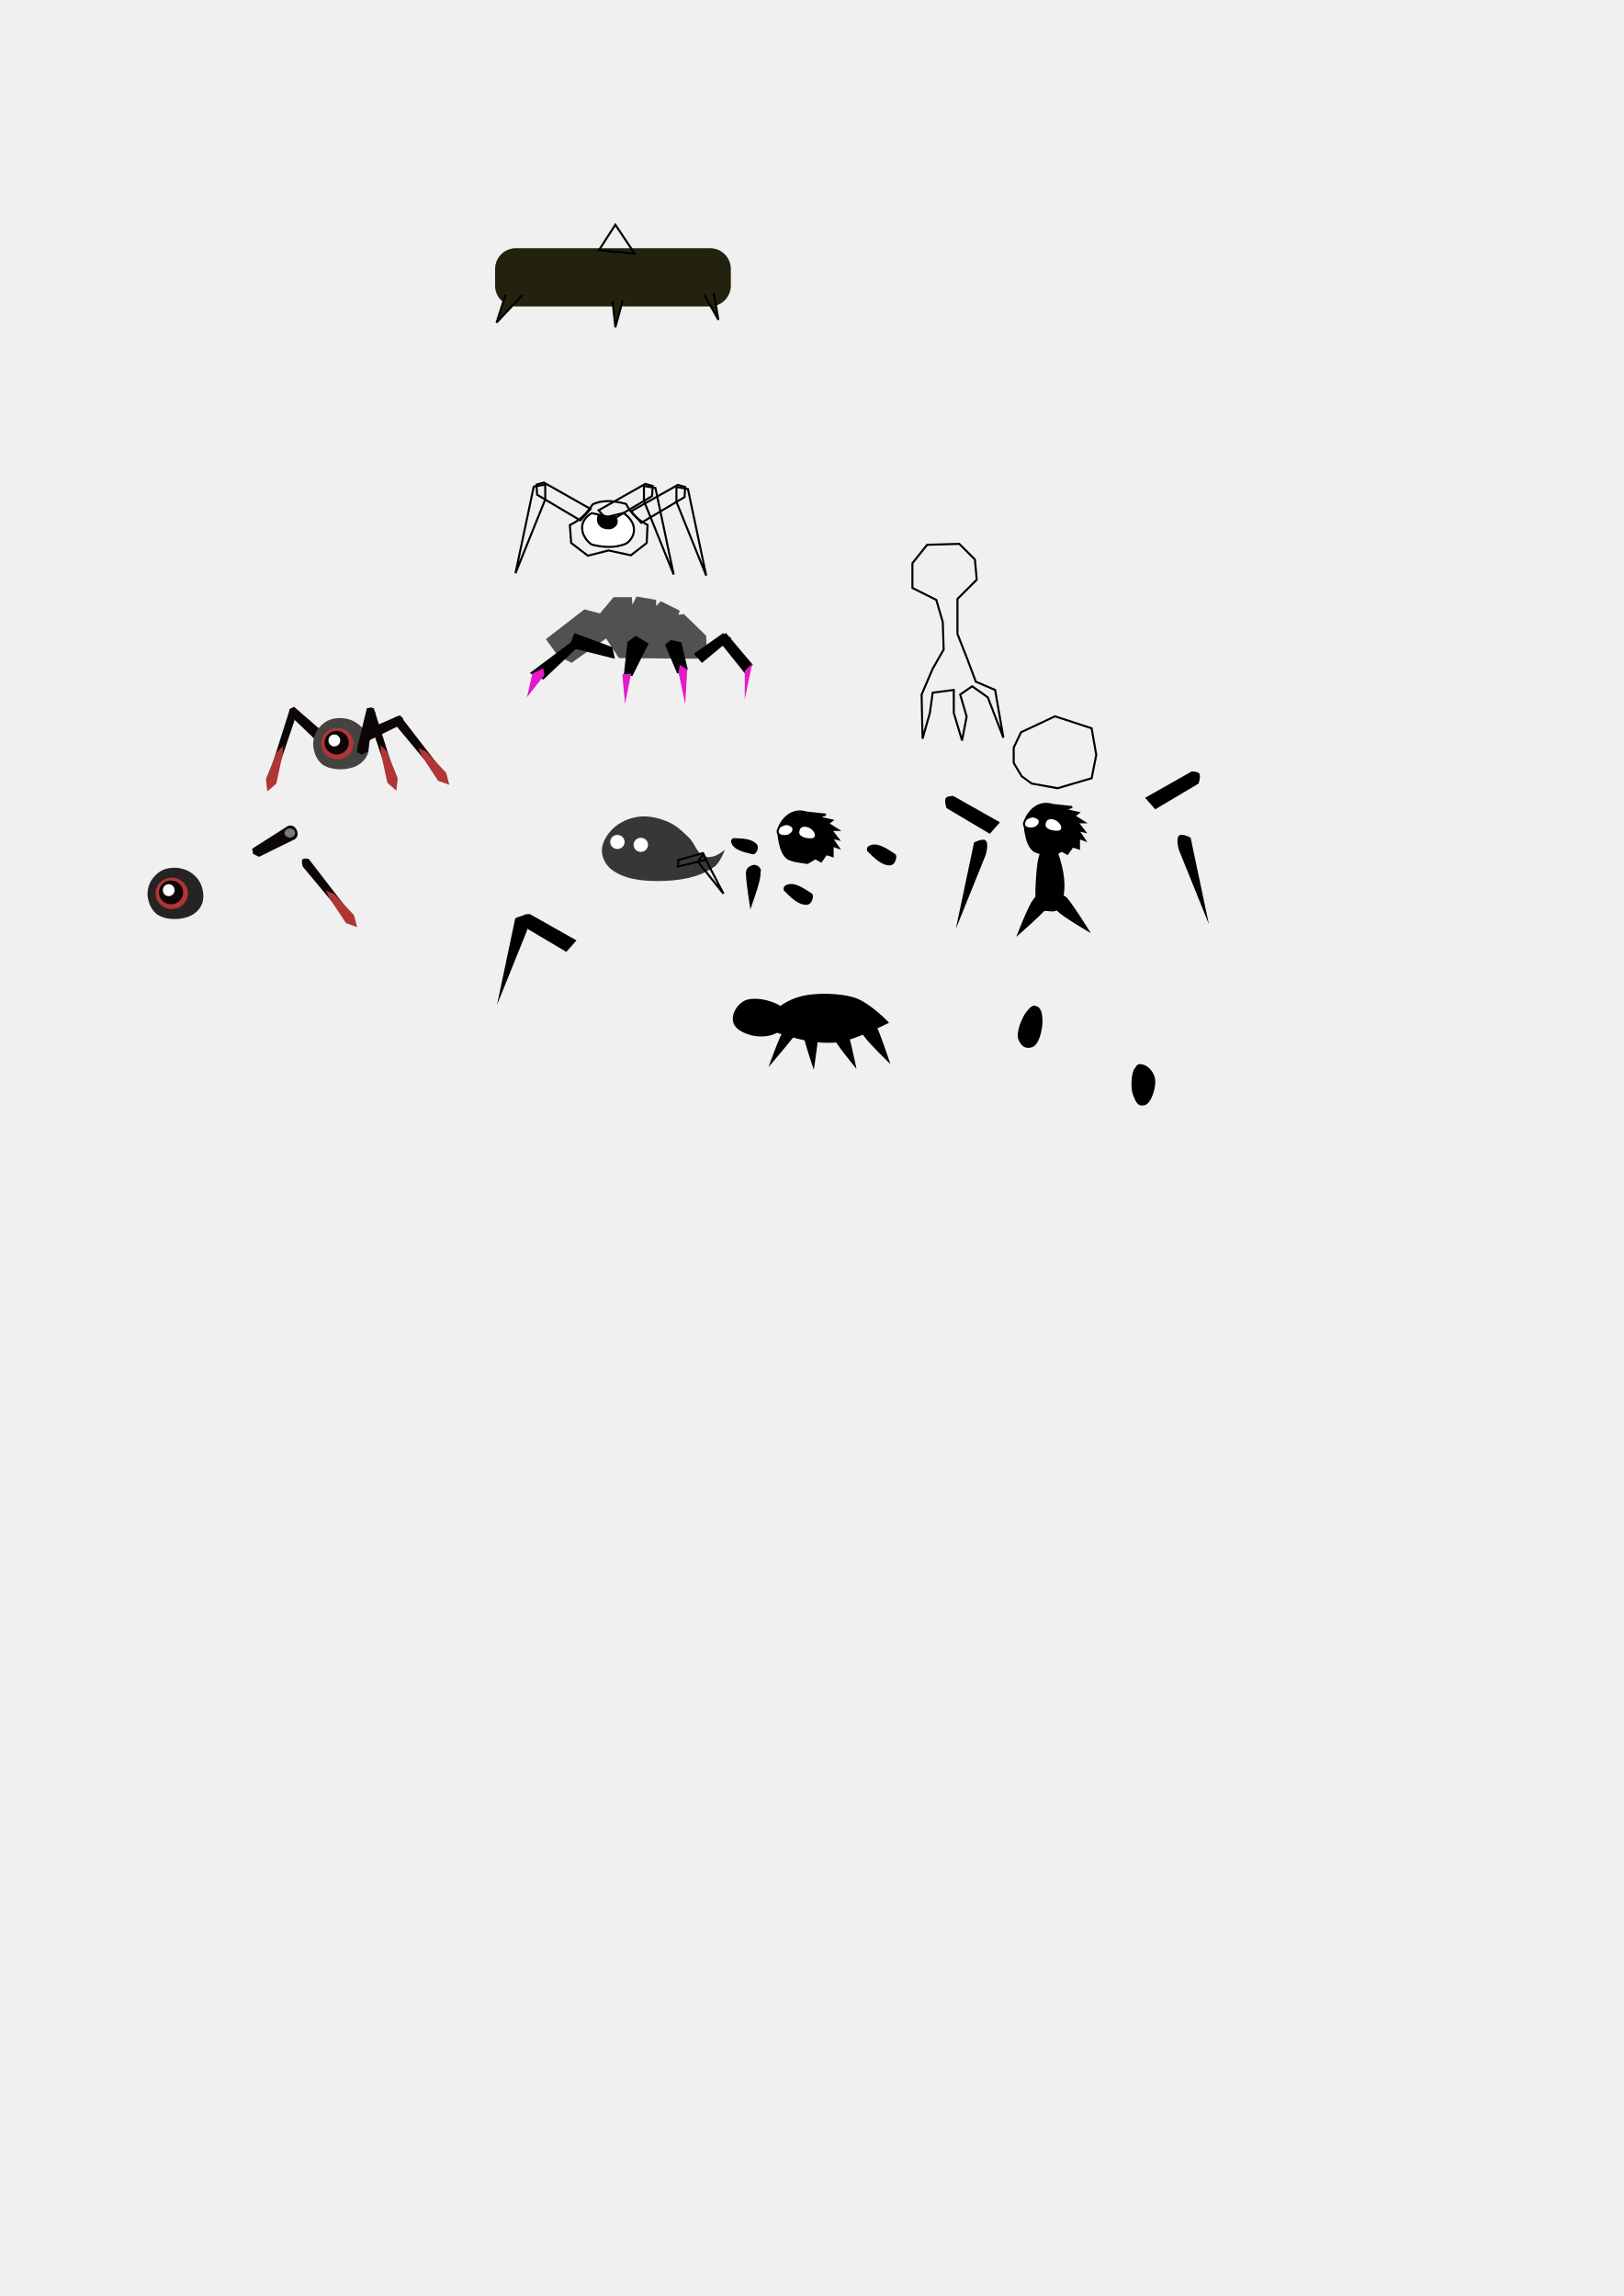
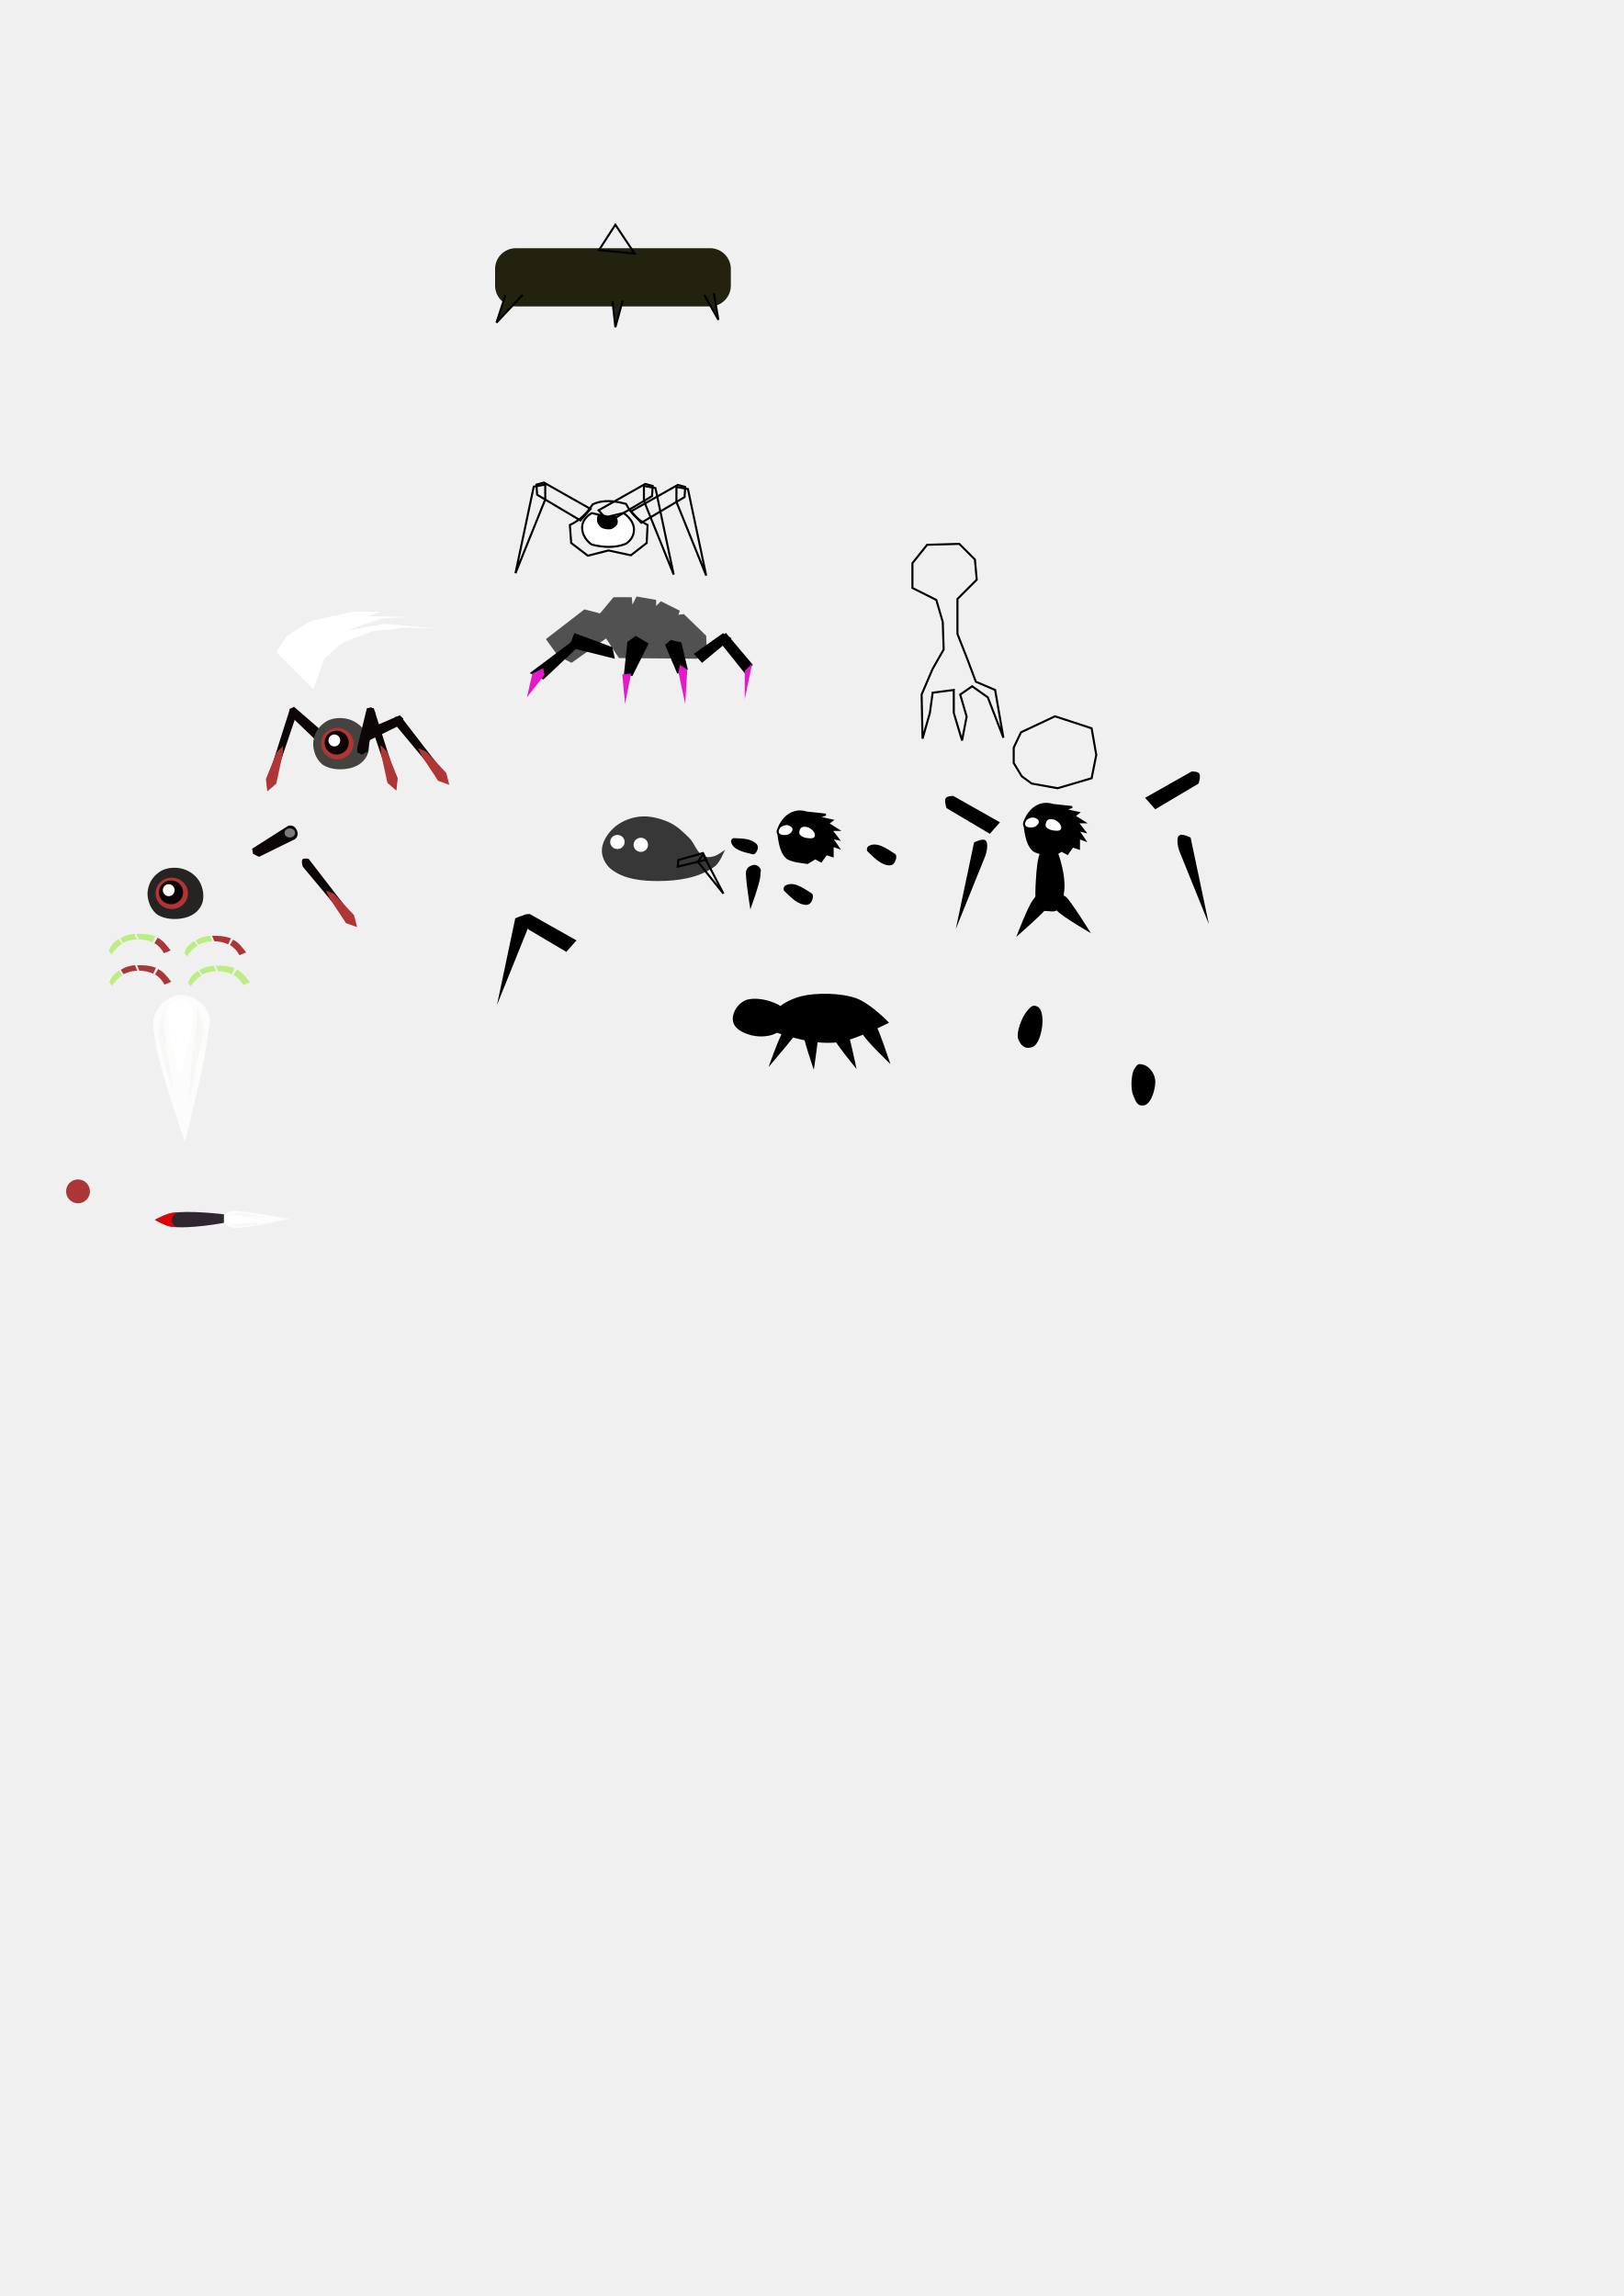
<svg xmlns="http://www.w3.org/2000/svg" width="210mm" height="297mm" viewBox="0 0 210 297" version="1.1" id="svg5">
  <defs id="defs2" />
  <g id="layer1">
    <path style="fill:#0d0606;fill-opacity:1;stroke:none;stroke-width:0.265px;stroke-linecap:butt;stroke-linejoin:miter;stroke-opacity:1" d="m 41.881,94.774 0.474,0.568 -0.316,0.6 -0.853,0.126 -3.726,-3.568 V 91.711 l 0.568,-0.284 z" id="path19196-2" />
    <path style="fill:#0d0606;fill-opacity:1;stroke:none;stroke-width:0.265px;stroke-linecap:butt;stroke-linejoin:miter;stroke-opacity:1" d="m 37.997,91.648 0.316,0.884 -3.094,9.157 -0.6,0.505 -0.126,-1.042 3,-9.441 z" id="path20650-9" />
    <path style="fill:#b03636;fill-opacity:1;stroke:none;stroke-width:0.265px;stroke-linecap:butt;stroke-linejoin:miter;stroke-opacity:1" d="m 36.565,97.544 -0.834,3.83 -1.16,0.999 -0.179,-1.597 1.412,-3.491 0.819,-0.785 z" id="path20652-1" />
    <path style="fill:#0d0606;fill-opacity:1;stroke:none;stroke-width:0.265px;stroke-linecap:butt;stroke-linejoin:miter;stroke-opacity:1" d="m 47.024,94.549 -0.623,0.399 0.12,0.667 0.775,0.378 4.63,-2.276 0.238,-0.752 -0.456,-0.443 z" id="path19196" />
    <path style="fill:#454340;stroke:none;stroke-width:0.265px;stroke-linecap:butt;stroke-linejoin:miter;stroke-opacity:1;fill-opacity:1" d="m 40.524,95.891 c 0.086,-0.594 0.268,-1.134 0.608,-1.586 0.41,-0.546 0.982,-1.027 1.632,-1.238 0.821,-0.266 1.779,-0.243 2.588,0.056 0.75,0.277 1.452,0.829 1.857,1.519 0.434,0.739 0.615,1.691 0.45,2.532 -0.115,0.587 -0.493,1.14 -0.957,1.519 -0.574,0.47 -1.343,0.715 -2.082,0.788 -0.908,0.09 -1.905,-0.003 -2.701,-0.45 -0.475,-0.267 -0.822,-0.752 -1.069,-1.238 -0.231,-0.566 -0.406,-1.187 -0.327,-1.902 z" id="path18918" />
    <rect style="fill:#22220f;fill-opacity:1;fill-rule:evenodd;stroke:none;stroke-width:2;stroke-linecap:round;stroke-linejoin:round;paint-order:stroke fill markers" id="rect286" width="30.491" height="7.533" x="64.031" y="32.105" rx="2.689" ry="2.689" />
    <path style="fill:#22220f;stroke:#000000;stroke-width:0.265px;stroke-linecap:butt;stroke-linejoin:miter;stroke-opacity:1;fill-opacity:1" d="m 65.384,38.146 -1.171,3.588 3.368,-3.588" id="path2309" />
    <path style="fill:#22220f;stroke:#000000;stroke-width:0.265px;stroke-linecap:butt;stroke-linejoin:miter;stroke-opacity:1;fill-opacity:1" d="m 91.083,38.146 1.83,3.222 -0.586,-3.441" id="path2311" />
    <path style="fill:#22220f;stroke:#000000;stroke-width:0.265px;stroke-linecap:butt;stroke-linejoin:miter;stroke-opacity:1;fill-opacity:1" d="m 79.222,38.952 0.366,3.368 0.952,-3.441" id="path2313" />
    <path style="fill:none;stroke:#000000;stroke-width:0.265px;stroke-linecap:butt;stroke-linejoin:miter;stroke-opacity:1" d="m 77.464,32.362 2.123,-3.295 2.489,3.734 z" id="path2315" />
    <path style="fill:none;stroke:#000000;stroke-width:0.265px;stroke-linecap:butt;stroke-linejoin:miter;stroke-opacity:1" d="m 78.699,71.204 2.896,0.625 2.044,-1.59 0.114,-2.328 c -1.035,-0.586 -2.045,-1.246 -2.782,-2.726 -1.438,-0.379 -2.877,-0.611 -4.315,0.057 -1.079,1.645 -2.023,2.217 -2.953,2.669 l 0.17,2.328 2.158,1.647 z" id="path2441" />
    <path style="fill:#ffffff;stroke:#000000;stroke-width:0.265px;stroke-linecap:butt;stroke-linejoin:miter;stroke-opacity:1;fill-opacity:1" d="m 78.642,66.832 -2.101,-0.454 c 0,0 -1.319,0.63 -1.249,1.987 0.07,1.357 1.246,2.081 1.246,2.081 1.403,0.353 2.953,0.477 4.375,-0.093 0,0 1.098,-0.566 1.079,-1.874 -0.02,-1.308 -1.363,-2.115 -1.363,-2.115 z" id="path2591" />
    <path style="fill:#000000;fill-opacity:1;stroke:none;stroke-width:0.265px;stroke-linecap:butt;stroke-linejoin:miter;stroke-opacity:1" d="m 77.214,67.027 c -0.011,0.202 -0.02,0.51 0.132,0.742 0.153,0.232 0.311,0.449 0.595,0.564 0.285,0.115 0.772,0.176 1.058,0.119 0.287,-0.057 0.594,-0.315 0.695,-0.445 0.101,-0.13 0.138,-0.174 0.171,-0.283 0.033,-0.109 0.036,-0.172 0.027,-0.37 -0.009,-0.198 -0.265,-0.653 -0.265,-0.653 l -1.058,0.089 -1.224,-0.208 c 0,0 -0.121,0.244 -0.132,0.445 z" id="path2593" />
    <path style="fill:none;stroke:#000000;stroke-width:0.265px;stroke-linecap:butt;stroke-linejoin:miter;stroke-opacity:1" d="m 81.624,66.139 6.037,-3.412 0.962,0.262 -0.087,1.312 -5.599,3.324 z" id="path2595" />
    <path style="fill:none;stroke:#000000;stroke-width:0.265px;stroke-linecap:butt;stroke-linejoin:miter;stroke-opacity:1" d="m 87.486,62.99 v 1.925 l 3.849,9.536 -2.362,-11.198 z" id="path2597" />
    <path style="fill:none;stroke:#000000;stroke-width:0.265px;stroke-linecap:butt;stroke-linejoin:miter;stroke-opacity:1" d="M 76.38,65.835 70.343,62.423 69.381,62.686 l 0.087,1.312 5.599,3.324 z" id="path2595-5" />
    <path style="fill:none;stroke:#000000;stroke-width:0.265px;stroke-linecap:butt;stroke-linejoin:miter;stroke-opacity:1" d="m 70.518,62.686 v 1.925 l -3.849,9.536 2.362,-11.198 z" id="path2597-9" />
    <path style="fill:#000000;fill-opacity:1;stroke:none;stroke-width:0.265px;stroke-linecap:butt;stroke-linejoin:miter;stroke-opacity:1" d="m 74.556,121.647 -6.037,-3.412 c 0,0 -0.769,-0.008 -0.962,0.262 -0.254,0.357 0.087,1.312 0.087,1.312 l 5.599,3.324 z" id="path2595-5-5" />
    <path style="fill:#000000;fill-opacity:1;stroke:none;stroke-width:0.265px;stroke-linecap:butt;stroke-linejoin:miter;stroke-opacity:1" d="m 68.125,118.536 c 0.491,0.412 0,1.925 0,1.925 l -3.849,9.536 2.362,-11.198 c 0,0 1.102,-0.586 1.487,-0.262 z" id="path2597-9-4" />
    <path style="fill:none;stroke:#000000;stroke-width:0.265px;stroke-linecap:butt;stroke-linejoin:miter;stroke-opacity:1" d="m 77.42,66.01 6.037,-3.412 0.962,0.262 -0.087,1.312 -5.599,3.324 z" id="path2595-5-5-9" />
    <path style="fill:none;stroke:#000000;stroke-width:0.265px;stroke-linecap:butt;stroke-linejoin:miter;stroke-opacity:1" d="m 83.281,62.861 v 1.925 l 3.849,9.536 -2.362,-11.198 z" id="path2597-9-4-1" />
    <path style="fill:#515151;stroke:none;stroke-width:0.265px;stroke-linecap:butt;stroke-linejoin:miter;stroke-opacity:1;fill-opacity:1" d="m 72.176,84.861 -1.575,-2.187 4.987,-3.849 2.012,0.525 1.75,-2.1 h 2.362 l 0.087,0.962 0.525,-1.05 2.537,0.437 v 0.787 l 0.612,-0.612 2.45,1.225 -0.175,0.525 0.7,-0.087 2.887,2.8 0.087,2.1 -1.312,0.875 -10.061,-0.087 -1.662,-2.537 -4.462,3.149 z" id="path5584" />
    <path style="fill:#000000;stroke:#000000;stroke-width:0.265px;stroke-linecap:butt;stroke-linejoin:miter;stroke-opacity:1;fill-opacity:1" d="m 86.786,82.936 -0.612,0.525 1.487,3.499 1.137,-0.437 -0.787,-3.324 z" id="path7040" />
    <path style="fill:#e41ac9;stroke:none;stroke-width:0.265px;stroke-linecap:butt;stroke-linejoin:miter;stroke-opacity:1;fill-opacity:1" d="M 87.748,86.961 88.623,91.073 88.885,86.611 87.923,85.998 Z" id="path7042" />
    <path style="fill:#000000;stroke:#000000;stroke-width:0.265px;stroke-linecap:butt;stroke-linejoin:miter;stroke-opacity:1;fill-opacity:1" d="m 89.935,84.599 3.587,-2.537 0.875,0.525 -3.587,2.975 z" id="path7770" />
    <path style="fill:#000000;stroke:#000000;stroke-width:0.265px;stroke-linecap:butt;stroke-linejoin:miter;stroke-opacity:1;fill-opacity:1" d="m 93.872,82.062 3.324,3.937 -0.875,0.875 -3.149,-3.937 z" id="path8498" />
    <path style="fill:#e41ac9;stroke:none;stroke-width:0.265px;stroke-linecap:butt;stroke-linejoin:miter;stroke-opacity:1;fill-opacity:1" d="m 96.322,86.786 v 3.674 l 0.962,-4.637 z" id="path8500" />
    <path style="fill:#000000;stroke:#000000;stroke-width:0.265px;stroke-linecap:butt;stroke-linejoin:miter;stroke-opacity:1;fill-opacity:1" d="m 81.274,83.111 0.962,-0.7 1.487,0.875 -2.012,4.024 -0.875,-0.175 z" id="path9228" />
    <path style="fill:#e41ac9;stroke:none;stroke-width:0.265px;stroke-linecap:butt;stroke-linejoin:miter;stroke-opacity:1;fill-opacity:1" d="m 80.487,87.223 0.35,3.849 0.787,-3.937 z" id="path9230" />
    <path style="fill:#000000;stroke:#000000;stroke-width:0.265px;stroke-linecap:butt;stroke-linejoin:miter;stroke-opacity:1;fill-opacity:1" d="m 79.087,83.811 -4.724,-1.75 -0.612,1.575 5.599,1.4 z" id="path9958" />
    <path style="fill:#000000;stroke:#000000;stroke-width:0.265px;stroke-linecap:butt;stroke-linejoin:miter;stroke-opacity:1;fill-opacity:1" d="m 74.013,83.111 -5.249,3.937 1.487,0.7 4.549,-4.287 z" id="path9960" />
    <path style="fill:#e41ac9;stroke:none;stroke-width:0.265px;stroke-linecap:butt;stroke-linejoin:miter;stroke-opacity:1;fill-opacity:1" d="m 68.851,87.136 -0.7,3.062 2.275,-2.887 -0.175,-0.875 z" id="path9962" />
    <path style="fill:none;stroke:#000000;stroke-width:0.265px;stroke-linecap:butt;stroke-linejoin:miter;stroke-opacity:1" d="m 122.049,84.02 -0.119,-3.565 -0.832,-2.852 -3.09,-1.545 v -3.209 l 1.901,-2.377 4.159,-0.119 2.02,2.02 0.238,2.614 -2.496,2.496 v 4.516 l 1.307,3.328 1.07,2.852 2.496,1.07 1.07,6.18 -2.02,-5.229 -2.02,-1.426 -1.545,1.07 0.832,2.852 -0.594,3.09 -1.07,-3.565 v -2.971 l -2.733,0.357 -0.357,2.614 -0.951,3.328 -0.119,-5.704 1.426,-3.328 z" id="path12142" />
    <path style="fill:#373737;stroke:none;stroke-width:0.265px;stroke-linecap:butt;stroke-linejoin:miter;stroke-opacity:1;fill-opacity:1" d="m 77.84,110.046 c 1e-6,-1.063 0.664,-2.112 1.426,-2.852 0.877,-0.852 2.115,-1.39 3.328,-1.545 1.318,-0.169 2.708,0.173 3.922,0.713 1.006,0.448 1.829,1.248 2.614,2.02 0.723,0.711 0.987,1.937 1.901,2.377 0.393,0.189 0.887,0.114 1.307,0 0.531,-0.144 1.426,-0.832 1.426,-0.832 0,0 -0.637,1.641 -1.307,2.139 -2.005,1.491 -4.751,1.887 -7.249,1.901 -2.123,0.012 -4.523,-0.216 -6.18,-1.545 -0.691,-0.554 -1.188,-1.491 -1.188,-2.377 z" id="path12207" />
    <ellipse style="fill:#ffffff;fill-opacity:1;fill-rule:evenodd;stroke:none;stroke-width:0.865;stroke-linecap:round;stroke-linejoin:round;stroke-dasharray:none;stroke-opacity:1;paint-order:stroke fill markers" id="path12263" cx="82.88" cy="109.283" rx="0.933" ry="0.913" />
    <ellipse style="fill:#ffffff;fill-opacity:1;fill-rule:evenodd;stroke:none;stroke-width:0.865;stroke-linecap:round;stroke-linejoin:round;stroke-dasharray:none;stroke-opacity:1;paint-order:stroke fill markers" id="path12263-1" cx="79.849" cy="108.914" rx="0.933" ry="0.913" />
    <path style="fill:none;stroke:#000000;stroke-width:0.265px;stroke-linecap:butt;stroke-linejoin:miter;stroke-opacity:1" d="m 87.737,111.245 3.186,-0.894 0.427,0.855 -3.691,0.894 z" id="path13081" />
    <path style="fill:none;stroke:#000000;stroke-width:0.265px;stroke-linecap:butt;stroke-linejoin:miter;stroke-opacity:1" d="m 90.923,110.507 2.642,5.09 -3.303,-4.119 z" id="path13083" />
    <path style="fill:#000000;stroke:#000000;stroke-width:0.265px;stroke-linecap:butt;stroke-linejoin:miter;stroke-opacity:1;fill-opacity:1" d="m 101.785,110.957 c -0.495,-0.44 -0.749,-1.129 -0.893,-1.776 -0.188,-0.84 -0.368,-1.84 0.068,-2.582 1.354,-2.303 3.329,-1.495 3.329,-1.495 l 2.514,0.272 -1.019,0.34 1.834,0.408 -0.544,0.408 1.291,0.815 h -0.883 l 0.951,1.223 -0.883,-0.204 0.883,1.291 -0.747,-0.272 v 1.359 l -0.815,-0.272 -0.679,0.951 -0.747,-0.408 -1.019,0.611 -1.359,-0.204 c 0,0 -0.942,-0.164 -1.281,-0.466 z" id="path13085" />
    <path style="fill:#ffffff;fill-opacity:1;stroke:#000000;stroke-width:0.265px;stroke-linecap:butt;stroke-linejoin:miter;stroke-opacity:1" d="m 103.528,106.98 c 0.312,-0.24 0.765,-0.201 1.114,-0.049 0.366,0.159 0.744,0.495 0.866,0.936 0.044,0.159 0.018,0.375 -0.083,0.493 -0.219,0.257 -0.601,0.227 -0.907,0.197 -0.407,-0.04 -0.864,-0.15 -1.155,-0.493 -0.084,-0.099 -0.13,-0.254 -0.124,-0.394 0.011,-0.257 0.108,-0.551 0.289,-0.69 z" id="path13087" />
    <path style="fill:#ffffff;fill-opacity:1;stroke:#000000;stroke-width:0.265px;stroke-linecap:butt;stroke-linejoin:miter;stroke-opacity:1" d="m 101.961,106.63 c -0.257,-0.086 -0.575,0.013 -0.784,0.108 -0.209,0.096 -0.358,0.169 -0.454,0.379 -0.095,0.21 -0.251,0.434 -0.041,0.759 0.21,0.325 1.017,0.335 1.361,0.163 0.345,-0.173 0.607,-0.454 0.577,-0.813 -0.03,-0.358 -0.403,-0.51 -0.66,-0.596 z" id="path13089" />
    <path style="fill:#000000;fill-opacity:1;stroke:#000000;stroke-width:0.265px;stroke-linecap:butt;stroke-linejoin:miter;stroke-opacity:1" d="m 133.644,109.975 c -0.495,-0.44 -0.749,-1.129 -0.893,-1.776 -0.188,-0.84 -0.368,-1.84 0.068,-2.582 1.354,-2.303 3.329,-1.495 3.329,-1.495 l 2.514,0.272 -1.019,0.34 1.834,0.408 -0.544,0.408 1.291,0.815 h -0.883 l 0.951,1.223 -0.883,-0.204 0.883,1.291 -0.747,-0.272 v 1.359 l -0.815,-0.272 -0.679,0.951 -0.747,-0.408 -1.019,0.611 -1.359,-0.204 c 0,0 -0.942,-0.164 -1.281,-0.466 z" id="path13085-4" />
    <path style="fill:#ffffff;fill-opacity:1;stroke:#000000;stroke-width:0.265px;stroke-linecap:butt;stroke-linejoin:miter;stroke-opacity:1" d="m 135.388,105.998 c 0.312,-0.24 0.765,-0.201 1.114,-0.049 0.366,0.159 0.744,0.495 0.866,0.936 0.044,0.159 0.018,0.375 -0.083,0.493 -0.219,0.257 -0.601,0.227 -0.907,0.197 -0.407,-0.04 -0.864,-0.15 -1.155,-0.493 -0.084,-0.099 -0.13,-0.254 -0.124,-0.394 0.011,-0.257 0.108,-0.551 0.289,-0.69 z" id="path13087-0" />
    <path style="fill:#ffffff;fill-opacity:1;stroke:#000000;stroke-width:0.265px;stroke-linecap:butt;stroke-linejoin:miter;stroke-opacity:1" d="m 133.82,105.648 c -0.257,-0.086 -0.575,0.013 -0.784,0.108 -0.209,0.096 -0.358,0.169 -0.454,0.379 -0.095,0.21 -0.251,0.434 -0.041,0.759 0.21,0.325 1.017,0.335 1.361,0.163 0.345,-0.173 0.607,-0.454 0.577,-0.813 -0.03,-0.358 -0.403,-0.51 -0.66,-0.596 z" id="path13089-6" />
    <path style="fill:#000000;fill-opacity:1;stroke:none;stroke-width:0.265px;stroke-linecap:butt;stroke-linejoin:miter;stroke-opacity:1" d="m 112.305,109.473 c -0.189,0.123 -0.254,0.514 -0.091,0.67 0.879,0.844 1.758,1.808 2.893,1.797 0.242,-0.003 0.491,-0.185 0.609,-0.396 0.179,-0.319 0.337,-0.897 0.03,-1.096 -1.193,-0.778 -2.444,-1.627 -3.441,-0.974 z" id="path13091" />
    <path style="fill:#000000;fill-opacity:1;stroke:none;stroke-width:0.265px;stroke-linecap:butt;stroke-linejoin:miter;stroke-opacity:1" d="m 136.105,116.356 c 0.102,-0.22 0.207,-0.375 0.511,-0.479 0.304,-0.104 0.67,-0.265 1.222,0.115 0.552,0.379 3.248,4.717 3.248,4.717 0,0 -3.659,-2.114 -4.359,-2.88 -0.7,-0.765 -0.56,-0.448 -0.658,-0.719 -0.098,-0.271 -0.066,-0.533 0.036,-0.753 z" id="path13093" />
    <path style="fill:#000000;fill-opacity:1;stroke:none;stroke-width:0.265px;stroke-linecap:butt;stroke-linejoin:miter;stroke-opacity:1" d="m 101.528,114.583 c -0.189,0.123 -0.254,0.514 -0.091,0.67 0.879,0.844 1.758,1.808 2.893,1.797 0.242,-0.003 0.491,-0.185 0.609,-0.396 0.179,-0.319 0.337,-0.897 0.03,-1.096 -1.193,-0.778 -2.444,-1.627 -3.441,-0.974 z" id="path13091-5" />
    <path style="fill:#000000;fill-opacity:1;stroke:none;stroke-width:0.265px;stroke-linecap:butt;stroke-linejoin:miter;stroke-opacity:1" d="m 134.94,115.572 c 0.234,0.065 0.404,0.145 0.555,0.428 0.151,0.283 0.369,0.619 0.083,1.225 -0.286,0.605 -4.136,3.962 -4.136,3.962 0,0 1.501,-3.951 2.144,-4.764 0.643,-0.813 0.353,-0.625 0.605,-0.765 0.252,-0.14 0.515,-0.151 0.749,-0.086 z" id="path13093-5" />
    <path style="fill:#000000;fill-opacity:1;stroke:none;stroke-width:0.265px;stroke-linecap:butt;stroke-linejoin:miter;stroke-opacity:1" d="m 111.345,132.237 c 0.151,-0.19 0.29,-0.316 0.61,-0.345 0.32,-0.029 0.714,-0.099 1.161,0.4 0.447,0.499 2.043,5.35 2.043,5.35 0,0 -3.057,-2.918 -3.557,-3.827 -0.499,-0.909 -0.438,-0.568 -0.47,-0.854 -0.031,-0.286 0.062,-0.533 0.212,-0.723 z" id="path13093-5-6" />
    <path style="fill:#000000;fill-opacity:1;stroke:none;stroke-width:0.265px;stroke-linecap:butt;stroke-linejoin:miter;stroke-opacity:1" d="m 107.616,132.464 c 0.172,-0.171 0.325,-0.28 0.646,-0.272 0.321,0.008 0.721,-0.016 1.106,0.532 0.386,0.547 1.409,5.551 1.409,5.551 0,0 -2.698,-3.253 -3.089,-4.213 -0.391,-0.961 -0.37,-0.615 -0.367,-0.903 0.002,-0.288 0.123,-0.523 0.295,-0.694 z" id="path13093-5-6-3" />
    <path style="fill:#000000;fill-opacity:1;stroke:none;stroke-width:0.265px;stroke-linecap:butt;stroke-linejoin:miter;stroke-opacity:1" d="m 104.312,131.828 c 0.221,-0.101 0.402,-0.15 0.7,-0.03 0.299,0.119 0.681,0.236 0.853,0.883 0.171,0.647 -0.609,5.694 -0.609,5.694 0,0 -1.399,-3.988 -1.431,-5.024 -0.032,-1.036 -0.133,-0.705 -0.03,-0.974 0.102,-0.269 0.297,-0.447 0.518,-0.548 z" id="path13093-5-6-3-2" />
    <path style="fill:#000000;fill-opacity:1;stroke:none;stroke-width:0.265px;stroke-linecap:butt;stroke-linejoin:miter;stroke-opacity:1" d="m 103.036,131.483 c 0.291,-0.101 0.507,-0.15 0.722,-0.03 0.215,0.119 0.516,0.236 0.235,0.883 -0.282,0.647 -4.593,5.694 -4.593,5.694 0,0 1.391,-3.988 2.084,-5.024 0.693,-1.036 0.361,-0.705 0.651,-0.974 0.291,-0.269 0.61,-0.447 0.901,-0.548 z" id="path13093-5-6-3-2-6" />
    <path style="fill:#000000;fill-opacity:1;stroke:none;stroke-width:0.265px;stroke-linecap:butt;stroke-linejoin:miter;stroke-opacity:1" d="m 94.551,108.888 c -0.045,-0.196 0.153,-0.477 0.353,-0.468 1.08,0.049 2.232,0.024 2.95,0.759 0.152,0.158 0.2,0.428 0.146,0.633 -0.082,0.309 -0.335,0.764 -0.654,0.689 -1.239,-0.29 -2.559,-0.574 -2.795,-1.613 z" id="path13091-5-8" />
    <path style="fill:#000000;fill-opacity:1;stroke:none;stroke-width:0.265px;stroke-linecap:butt;stroke-linejoin:miter;stroke-opacity:1" d="m 97.901,111.959 c -0.2,-0.087 -0.364,-0.13 -0.634,-0.026 -0.27,0.103 -0.617,0.204 -0.772,0.765 -0.155,0.561 0.551,4.931 0.551,4.931 0,0 1.267,-3.453 1.296,-4.351 0.029,-0.898 0.12,-0.611 0.028,-0.844 -0.093,-0.233 -0.269,-0.387 -0.469,-0.475 z" id="path13093-5-5" />
    <path style="fill:none;stroke:#000000;stroke-width:0.265px;stroke-linecap:butt;stroke-linejoin:miter;stroke-opacity:1" d="m 133.432,101.357 -1.292,-0.947 -1.034,-1.723 v -1.981 l 0.947,-1.981 4.393,-2.067 4.737,1.55 0.603,3.445 -0.603,3.015 -4.393,1.292 z" id="path13149" />
    <path style="fill:#000000;fill-opacity:1;stroke:none;stroke-width:0.265px;stroke-linecap:butt;stroke-linejoin:miter;stroke-opacity:1" d="m 134.65,110.028 c -0.48,0.86 -0.591,2.447 -0.672,3.79 -0.066,1.087 -0.175,2.449 0.158,3.273 0.34,0.842 0.989,0.724 1.503,0.775 0.466,0.046 0.997,0.133 1.384,-0.431 0.344,-0.5 0.564,-1.437 0.633,-2.325 0.076,-0.983 -0.07,-2.04 -0.277,-2.928 -0.258,-1.106 -0.608,-2.354 -1.147,-2.756 -0.506,-0.379 -1.168,-0.137 -1.582,0.603 z" id="path13151" />
    <path style="fill:#000000;fill-opacity:1;stroke:none;stroke-width:0.265px;stroke-linecap:butt;stroke-linejoin:miter;stroke-opacity:1" d="m 132.757,130.877 c -0.564,0.68 -1.415,2.728 -1.034,3.617 0.381,0.889 0.962,1.253 1.809,0.947 0.847,-0.306 1.252,-2.165 1.292,-3.101 0.04,-0.936 -0.105,-1.907 -0.689,-2.153 -0.584,-0.246 -0.814,0.009 -1.378,0.689 z" id="path13153" />
    <path style="fill:#000000;fill-opacity:1;stroke:none;stroke-width:0.265px;stroke-linecap:butt;stroke-linejoin:miter;stroke-opacity:1" d="m 146.728,138.234 c -0.437,0.647 -0.522,2.616 -0.172,3.445 0.35,0.83 0.558,1.503 1.464,1.292 0.906,-0.211 1.528,-2.357 1.378,-3.359 -0.15,-1.002 -0.952,-1.757 -1.55,-1.895 -0.598,-0.138 -0.683,-0.13 -1.12,0.517 z" id="path13155" />
    <path style="fill:#000000;stroke:none;stroke-width:0.265px;stroke-linecap:butt;stroke-linejoin:miter;stroke-opacity:1;fill-opacity:1" d="m 94.829,132.209 c 0.244,0.958 1.385,1.464 2.412,1.723 1.026,0.258 2.56,0.173 3.359,-0.431 0.799,-0.604 1.246,-1.582 1.034,-2.412 -0.213,-0.83 -1.028,-1.222 -1.981,-1.55 -0.953,-0.329 -2.614,-0.575 -3.531,0 -0.917,0.575 -1.536,1.712 -1.292,2.67 z" id="path13157" />
    <path style="fill:#000000;fill-opacity:1;stroke:none;stroke-width:0.265px;stroke-linecap:butt;stroke-linejoin:miter;stroke-opacity:1" d="m 99.91,131.003 c 0.699,-0.737 1.954,-1.704 3.79,-2.153 1.836,-0.449 5.036,-0.422 6.976,0.258 1.941,0.68 4.306,3.187 4.306,3.187 0,0 -4.288,2.199 -6.374,2.498 -2.085,0.298 -4.181,-0.09 -5.771,-0.517 -1.59,-0.427 -3.384,-0.807 -3.704,-1.723 -0.32,-0.915 0.077,-0.814 0.775,-1.55 z" id="path13159" />
    <path style="fill:#000000;fill-opacity:1;stroke:none;stroke-width:0.265px;stroke-linecap:butt;stroke-linejoin:miter;stroke-opacity:1" d="m 129.329,106.371 -6.037,-3.412 c 0,0 -0.769,-0.008 -0.962,0.262 -0.254,0.357 0.087,1.312 0.087,1.312 l 5.599,3.324 z" id="path2595-5-5-0" />
    <path style="fill:#000000;fill-opacity:1;stroke:none;stroke-width:0.265px;stroke-linecap:butt;stroke-linejoin:miter;stroke-opacity:1" d="m 127.465,108.715 c 0.491,0.412 0,1.925 0,1.925 l -3.849,9.536 2.362,-11.198 c 0,0 1.102,-0.586 1.487,-0.262 z" id="path2597-9-4-4" />
    <path style="fill:#000000;fill-opacity:1;stroke:none;stroke-width:0.265px;stroke-linecap:butt;stroke-linejoin:miter;stroke-opacity:1" d="m 148.099,103.2 6.037,-3.412 c 0,0 0.769,-0.008 0.962,0.262 0.254,0.357 -0.087,1.312 -0.087,1.312 l -5.599,3.324 z" id="path2595-5-5-0-0" />
    <path style="fill:#000000;fill-opacity:1;stroke:none;stroke-width:0.265px;stroke-linecap:butt;stroke-linejoin:miter;stroke-opacity:1" d="m 152.499,108.081 c -0.491,0.412 0,1.925 0,1.925 l 3.849,9.536 -2.362,-11.198 c 0,0 -1.102,-0.586 -1.487,-0.262 z" id="path2597-9-4-4-5" />
    <ellipse style="fill:#b03636;fill-opacity:1;fill-rule:evenodd;stroke:none;stroke-width:0.865;stroke-linecap:round;stroke-linejoin:round;stroke-dasharray:none;stroke-opacity:1;paint-order:stroke fill markers" id="path18684" cx="43.633" cy="96.19" rx="2.092" ry="2.031" />
    <ellipse style="fill:#0d0606;fill-opacity:1;fill-rule:evenodd;stroke:none;stroke-width:0.865;stroke-linecap:round;stroke-linejoin:round;stroke-dasharray:none;stroke-opacity:1;paint-order:stroke fill markers" id="path18684-1" cx="43.541" cy="96.067" rx="1.569" ry="1.539" />
    <ellipse style="fill:#ffffff;fill-opacity:1;fill-rule:evenodd;stroke:none;stroke-width:0.865;stroke-linecap:round;stroke-linejoin:round;stroke-dasharray:none;stroke-opacity:1;paint-order:stroke fill markers" id="path18760" cx="43.242" cy="95.782" rx="0.76" ry="0.774" />
    <g id="g22485" transform="rotate(-21.10679,51.6567,91.94223)">
      <path style="fill:#0d0606;fill-opacity:1;stroke:none;stroke-width:0.265px;stroke-linecap:butt;stroke-linejoin:miter;stroke-opacity:1" d="m 50.803,92.481 -0.316,0.884 3.094,9.157 0.6,0.505 0.126,-1.042 -2.751,-9.276 z" id="path20650" />
      <path style="fill:#b03636;fill-opacity:1;stroke:none;stroke-width:0.265px;stroke-linecap:butt;stroke-linejoin:miter;stroke-opacity:1" d="m 52.235,98.377 0.834,3.83 1.16,0.999 0.179,-1.597 -1.412,-3.491 -0.819,-0.785 z" id="path20652" />
    </g>
    <path style="fill:#0d0606;fill-opacity:1;stroke:none;stroke-width:0.265px;stroke-linecap:butt;stroke-linejoin:miter;stroke-opacity:1" d="m 46.24,96.569 -0.058,0.738 0.604,0.307 0.769,-0.39 0.979,-5.065 -0.456,-0.644 -0.628,0.097 z" id="path19196-2-9" />
    <g id="g22521" transform="translate(-2.469134,-1.600365)">
      <path style="fill:#0d0606;fill-opacity:1;stroke:none;stroke-width:0.265px;stroke-linecap:butt;stroke-linejoin:miter;stroke-opacity:1" d="m 50.307,93.148 -0.316,0.884 3.094,9.157 0.6,0.505 0.126,-1.042 -3,-9.441 z" id="path20650-9-8" />
      <path style="fill:#b03636;fill-opacity:1;stroke:none;stroke-width:0.265px;stroke-linecap:butt;stroke-linejoin:miter;stroke-opacity:1" d="m 51.74,99.043 0.834,3.83 1.16,0.999 0.179,-1.597 -1.412,-3.491 -0.819,-0.785 z" id="path20652-1-6" />
    </g>
    <path style="fill:#0d0606;fill-opacity:1;stroke:none;stroke-width:0.265px;stroke-linecap:butt;stroke-linejoin:miter;stroke-opacity:1" d="m 33.233,109.39 -0.623,0.399 0.12,0.667 0.775,0.378 4.63,-2.276 c 0,0 0.646,-0.412 0.214,-1.244 -0.404,-0.779 -1.12,-0.467 -1.12,-0.467 z" id="path19196-1" />
    <path style="fill:#252422;fill-opacity:1;stroke:none;stroke-width:0.265px;stroke-linecap:butt;stroke-linejoin:miter;stroke-opacity:1" d="m 19.102,115.258 c 0.086,-0.594 0.268,-1.134 0.608,-1.586 0.41,-0.546 0.982,-1.027 1.632,-1.238 0.821,-0.266 1.779,-0.243 2.588,0.056 0.75,0.277 1.452,0.829 1.857,1.519 0.434,0.739 0.615,1.691 0.45,2.532 -0.115,0.587 -0.493,1.14 -0.957,1.519 -0.574,0.47 -1.343,0.715 -2.082,0.788 -0.908,0.09 -1.905,-0.003 -2.701,-0.45 -0.475,-0.267 -0.822,-0.752 -1.069,-1.238 -0.231,-0.566 -0.406,-1.187 -0.327,-1.902 z" id="path18918-1" />
    <ellipse style="fill:#b03636;fill-opacity:1;fill-rule:evenodd;stroke:none;stroke-width:0.865;stroke-linecap:round;stroke-linejoin:round;stroke-dasharray:none;stroke-opacity:1;paint-order:stroke fill markers" id="path18684-5" cx="22.212" cy="115.557" rx="2.092" ry="2.031" />
    <ellipse style="fill:#0d0606;fill-opacity:1;fill-rule:evenodd;stroke:none;stroke-width:0.865;stroke-linecap:round;stroke-linejoin:round;stroke-dasharray:none;stroke-opacity:1;paint-order:stroke fill markers" id="path18684-1-0" cx="22.12" cy="115.434" rx="1.569" ry="1.539" />
    <ellipse style="fill:#ffffff;fill-opacity:1;fill-rule:evenodd;stroke:none;stroke-width:0.865;stroke-linecap:round;stroke-linejoin:round;stroke-dasharray:none;stroke-opacity:1;paint-order:stroke fill markers" id="path18760-0" cx="21.82" cy="115.148" rx="0.76" ry="0.774" />
    <g id="g22485-8" transform="rotate(-21.10679,95.09386,133.1419)">
      <path style="fill:#0d0606;fill-opacity:1;stroke:none;stroke-width:0.265px;stroke-linecap:butt;stroke-linejoin:miter;stroke-opacity:1" d="m 50.803,92.481 c -0.279,0.141 -0.316,0.884 -0.316,0.884 l 3.094,9.157 0.6,0.505 0.126,-1.042 -2.751,-9.276 c 0,0 -0.519,-0.346 -0.753,-0.228 z" id="path20650-3" />
      <path style="fill:#b03636;fill-opacity:1;stroke:none;stroke-width:0.265px;stroke-linecap:butt;stroke-linejoin:miter;stroke-opacity:1" d="m 52.235,98.377 0.834,3.83 1.16,0.999 0.179,-1.597 -1.412,-3.491 -0.819,-0.785 z" id="path20652-7" />
    </g>
    <ellipse style="fill:#7a7a7a;fill-opacity:1;fill-rule:evenodd;stroke:none;stroke-width:0.865;stroke-linecap:round;stroke-linejoin:round;stroke-dasharray:none;stroke-opacity:1;paint-order:stroke fill markers" id="path22667" cx="37.486" cy="107.747" rx="0.677" ry="0.59" />
+     <path style="fill:#ffffff;stroke:none;stroke-width:0.265px;stroke-linecap:butt;stroke-linejoin:miter;stroke-opacity:1;fill-opacity:1" d="m 35.72,84.331 4.822,4.822 1.378,-3.936 2.362,-2.066 3.838,-1.476 4.625,-0.492 3.641,0.098 -6.691,-0.59 -4.92,0.886 4.625,-1.574 3.149,-0.197 -4.92,-0.098 1.574,-0.59 h -3.542 l -5.412,1.181 -3.149,1.968 z" id="path23098" />
+     <path style="fill:#ffffff;fill-opacity:0.798;stroke:none;stroke-width:0.265px;stroke-linecap:butt;stroke-linejoin:miter;stroke-opacity:1" d="m 23.222,128.715 c -1.306,0.086 -2.449,1.068 -3.05,2.263 -0.602,1.195 -0.417,1.382 0,4.231 0.417,2.849 3.739,12.497 3.739,12.497 0,0 2.408,-9.433 2.755,-12.3 0.347,-2.867 0.827,-3.455 0.098,-4.723 -0.729,-1.268 -2.237,-2.054 -3.542,-1.968 z" id="path23116" />
+     <path style="fill:#ffffff;fill-opacity:0.967;stroke:none;stroke-width:0.265px;stroke-linecap:butt;stroke-linejoin:miter;stroke-opacity:1" d="m 23.549,129.345 c -0.415,-0.053 -1.053,0.078 -1.433,0.496 -0.38,0.418 -0.413,0.232 -0.441,1.819 -0.028,1.587 1.544,7.497 1.544,7.497 0,0 1.819,-6.186 1.709,-7.773 -0.11,-1.587 -0.285,-1.151 -0.551,-1.488 -0.267,-0.338 -0.412,-0.498 -0.827,-0.551 z" id="path23118" />
+     <path style="fill:#f9f6f3;fill-opacity:0.798;stroke:none;stroke-width:0.265px;stroke-linecap:butt;stroke-linejoin:miter;stroke-opacity:1" d="m 25.423,130.393 c 0,0 0.753,1.424 0.827,2.205 0.185,1.949 -0.64,3.863 -0.992,5.788 -0.26,1.418 -0.827,4.245 -0.827,4.245 0,0 0.198,-4.455 0.441,-6.67 0.132,-1.201 0.459,-2.378 0.551,-3.583 0.05,-0.66 0,-1.985 0,-1.985 z" id="path23120" />
+     <path style="fill:#f9f6f3;fill-opacity:0.798;stroke:none;stroke-width:0.265px;stroke-linecap:butt;stroke-linejoin:miter;stroke-opacity:1" d="m 21.234,130.558 c 0,0 -0.661,1.472 -0.717,2.26 -0.119,1.672 0.431,3.332 0.827,4.961 0.269,1.107 1.047,3.252 1.047,3.252 0,0 -0.539,-3.488 -0.772,-5.237 -0.144,-1.082 -0.321,-2.163 -0.386,-3.252 -0.039,-0.66 0,-1.984 0,-1.984 z" id="path23122" />
+     <path style="fill:#ffffff;fill-opacity:0.798;stroke:none;stroke-width:0.265px;stroke-linecap:butt;stroke-linejoin:miter;stroke-opacity:1" d="m 28.803,157.786 c 0.029,0.394 0.467,0.744 1.006,0.931 0.539,0.187 0.625,0.133 1.923,0.021 1.298,-0.112 5.707,-1.065 5.707,-1.065 0,0 -4.269,-0.773 -5.569,-0.892 -1.3,-0.119 -1.564,-0.267 -2.146,-0.053 -0.582,0.213 -0.95,0.664 -0.921,1.058 z" id="path23116-0" />
+     <path style="fill:#ffffff;fill-opacity:0.967;stroke:none;stroke-width:0.265px;stroke-linecap:butt;stroke-linejoin:miter;stroke-opacity:1" d="m 29.091,157.69 c -0.027,0.125 0.028,0.318 0.215,0.435 0.187,0.117 0.102,0.126 0.823,0.142 0.721,0.016 3.419,-0.428 3.419,-0.428 0,0 -2.797,-0.579 -3.519,-0.554 -0.722,0.025 -0.525,0.08 -0.681,0.159 -0.155,0.079 -0.229,0.122 -0.257,0.247 z" id="path23118-4" />
+     <path style="fill:#f9f6f3;fill-opacity:0.798;stroke:none;stroke-width:0.265px;stroke-linecap:butt;stroke-linejoin:miter;stroke-opacity:1" d="m 29.582,157.13 c 0,0 0.653,-0.22 1.008,-0.238 0.887,-0.046 1.751,0.212 2.623,0.328 0.642,0.085 1.923,0.27 1.923,0.27 0,0 -2.023,-0.082 -3.028,-0.166 -0.545,-0.046 -1.077,-0.15 -1.624,-0.184 -0.299,-0.018 -0.902,-0.01 -0.902,-0.01 z" id="path23120-3" />
+     <path style="fill:#f9f6f3;fill-opacity:0.798;stroke:none;stroke-width:0.265px;stroke-linecap:butt;stroke-linejoin:miter;stroke-opacity:1" d="m 29.625,158.394 c 0,0 0.664,0.206 1.022,0.227 0.759,0.044 1.518,-0.113 2.261,-0.225 0.505,-0.076 1.486,-0.3 1.486,-0.3 0,0 -1.589,0.145 -2.386,0.207 -0.493,0.038 -0.985,0.086 -1.481,0.1 -0.3,0.008 -0.902,-0.01 -0.902,-0.01 z" id="path23122-1" />
+     <path style="fill:#b3ec6f;fill-opacity:0.84;stroke:none;stroke-width:0.265px;stroke-linecap:butt;stroke-linejoin:miter;stroke-opacity:1" d="m 14.079,123.021 0.34,0.453 c 0.397,-0.636 0.863,-1.063 1.36,-1.398 l -0.453,-0.604 c -0.518,0.38 -1.025,0.774 -1.247,1.549 z" id="path23347" />
+     <path style="fill:#b3ec6f;fill-opacity:0.84;stroke:none;stroke-width:0.265px;stroke-linecap:butt;stroke-linejoin:miter;stroke-opacity:1" d="m 15.555,121.403 0.344,0.547 c 0.573,-0.269 1.166,-0.418 1.781,-0.437 l -0.281,-0.719 c -0.65,0.06 -1.276,0.217 -1.844,0.609 z" id="path23349" />
+     <path style="fill:#b3ec6f;fill-opacity:0.84;stroke:none;stroke-width:0.265px;stroke-linecap:butt;stroke-linejoin:miter;stroke-opacity:1" d="m 17.941,121.497 c 0.6,0.035 1.199,0.109 1.799,0.398 l 0.357,-0.769 c -0.858,-0.323 -1.645,-0.329 -2.431,-0.33 z" id="path23351" />
+     <path style="fill:#9d1515;fill-opacity:0.84;stroke:none;stroke-width:0.265px;stroke-linecap:butt;stroke-linejoin:miter;stroke-opacity:1" d="m 19.975,122.009 c 0.476,0.244 0.883,0.692 1.238,1.298 l 0.861,-0.362 c -0.502,-0.614 -0.917,-1.265 -1.691,-1.646 z" id="path23353" />
+     <path style="fill:#b3ec6f;fill-opacity:0.84;stroke:none;stroke-width:0.265px;stroke-linecap:butt;stroke-linejoin:miter;stroke-opacity:1" d="m 14.151,127.078 0.34,0.453 c 0.397,-0.636 0.863,-1.063 1.36,-1.398 l -0.453,-0.604 c -0.518,0.38 -1.025,0.774 -1.247,1.549 z" id="path23347-2" />
+     <path style="fill:#9d1313;fill-opacity:0.843;stroke:none;stroke-width:0.265px;stroke-linecap:butt;stroke-linejoin:miter;stroke-opacity:1" d="m 15.626,125.46 0.344,0.547 c 0.573,-0.269 1.166,-0.418 1.781,-0.437 l -0.281,-0.719 c -0.65,0.06 -1.276,0.217 -1.844,0.609 z" id="path23349-6" />
+     <path style="fill:#9d1313;fill-opacity:0.843;stroke:none;stroke-width:0.265px;stroke-linecap:butt;stroke-linejoin:miter;stroke-opacity:1" d="m 18.013,125.555 c 0.6,0.035 1.199,0.109 1.799,0.398 l 0.357,-0.769 c -0.858,-0.323 -1.645,-0.329 -2.431,-0.33 z" id="path23351-0" />
+     <path style="fill:#9d1313;fill-opacity:0.843;stroke:none;stroke-width:0.265px;stroke-linecap:butt;stroke-linejoin:miter;stroke-opacity:1" d="m 20.047,126.066 c 0.476,0.244 0.883,0.692 1.238,1.298 l 0.861,-0.362 c -0.502,-0.614 -0.917,-1.265 -1.691,-1.646 z" id="path23353-3" />
+     <path style="fill:#b3ec6f;fill-opacity:0.84;stroke:none;stroke-width:0.265px;stroke-linecap:butt;stroke-linejoin:miter;stroke-opacity:1" d="m 23.844,123.273 0.34,0.453 c 0.397,-0.636 0.863,-1.063 1.36,-1.398 l -0.453,-0.604 c -0.518,0.38 -1.025,0.774 -1.247,1.549 z" id="path23347-2-9" />
+     <path style="fill:#b3ec6f;fill-opacity:0.84;stroke:none;stroke-width:0.265px;stroke-linecap:butt;stroke-linejoin:miter;stroke-opacity:1" d="m 25.319,121.655 0.344,0.547 c 0.573,-0.269 1.166,-0.418 1.781,-0.437 l -0.281,-0.719 c -0.65,0.06 -1.276,0.217 -1.844,0.609 z" id="path23349-6-4" />
+     <path style="fill:#9d1414;fill-opacity:0.843;stroke:none;stroke-width:0.265px;stroke-linecap:butt;stroke-linejoin:miter;stroke-opacity:1" d="m 27.706,121.75 c 0.6,0.035 1.199,0.109 1.799,0.398 l 0.357,-0.769 c -0.858,-0.323 -1.645,-0.329 -2.431,-0.33 z" id="path23351-0-9" />
+     <path style="fill:#9d1414;fill-opacity:0.843;stroke:none;stroke-width:0.265px;stroke-linecap:butt;stroke-linejoin:miter;stroke-opacity:1" d="m 29.74,122.261 c 0.476,0.244 0.883,0.692 1.238,1.298 l 0.861,-0.362 c -0.502,-0.614 -0.917,-1.265 -1.691,-1.646 z" id="path23353-3-6" />
+     <path style="fill:#b3ec6f;fill-opacity:0.84;stroke:none;stroke-width:0.265px;stroke-linecap:butt;stroke-linejoin:miter;stroke-opacity:1" d="m 24.327,127.139 0.34,0.453 c 0.397,-0.636 0.863,-1.063 1.36,-1.398 l -0.453,-0.604 c -0.518,0.38 -1.025,0.774 -1.247,1.549 z" id="path23347-2-9-5" />
+     <path style="fill:#b3ec6f;fill-opacity:0.84;stroke:none;stroke-width:0.265px;stroke-linecap:butt;stroke-linejoin:miter;stroke-opacity:1" d="m 25.802,125.521 0.344,0.547 c 0.573,-0.269 1.166,-0.418 1.781,-0.437 l -0.281,-0.719 c -0.65,0.06 -1.276,0.217 -1.844,0.609 z" id="path23349-6-4-1" />
+     <path style="fill:#b3ec6f;fill-opacity:0.84;stroke:none;stroke-width:0.265px;stroke-linecap:butt;stroke-linejoin:miter;stroke-opacity:1" d="m 28.189,125.615 c 0.6,0.035 1.199,0.109 1.799,0.398 l 0.357,-0.769 c -0.858,-0.323 -1.645,-0.329 -2.431,-0.33 z" id="path23351-0-9-3" />
+     <path style="fill:#b3ec6f;fill-opacity:0.84;stroke:none;stroke-width:0.265px;stroke-linecap:butt;stroke-linejoin:miter;stroke-opacity:1" d="m 30.223,126.126 c 0.476,0.244 0.883,0.692 1.238,1.298 l 0.861,-0.362 c -0.502,-0.614 -0.917,-1.265 -1.691,-1.646 z" id="path23353-3-6-2" />
+     <circle style="fill:#9d1313;fill-opacity:0.843;fill-rule:evenodd;stroke:none;stroke-width:0.865;stroke-linecap:round;stroke-linejoin:round;stroke-dasharray:none;stroke-opacity:1;paint-order:stroke fill markers" id="path23672" cx="10.089" cy="154.11" r="1.543" />
+     <path style="fill:#0a0209;stroke:none;stroke-width:0.265px;stroke-linecap:butt;stroke-linejoin:miter;stroke-opacity:1;fill-opacity:0.843" d="m 20.02,157.79 c 0,0 1.38,-0.731 2.137,-0.87 2.232,-0.41 6.805,0.158 6.805,0.158 v 1.108 c 0,0 -4.616,0.854 -6.885,0.475 -0.734,-0.123 -2.057,-0.87 -2.057,-0.87 z" id="path23674" />
+     <path style="fill:#fa0000;fill-opacity:0.841;stroke:none;stroke-width:0.265px;stroke-linecap:butt;stroke-linejoin:miter;stroke-opacity:1" d="m 20.054,157.777 1.118,-0.552 c 0,0 0.638,-0.252 0.973,-0.319 0.295,-0.059 0.9,-0.073 0.9,-0.073 0,0 -0.469,0.213 -0.624,0.407 -0.129,0.161 -0.22,0.374 -0.218,0.581 0.002,0.198 0.099,0.393 0.218,0.552 0.118,0.157 0.465,0.363 0.465,0.363 0,0 -0.627,-0.015 -0.929,-0.087 -0.389,-0.092 -0.756,-0.266 -1.118,-0.436 -0.271,-0.127 -0.784,-0.436 -0.784,-0.436 z" id="path23713" />
  </g>
</svg>
